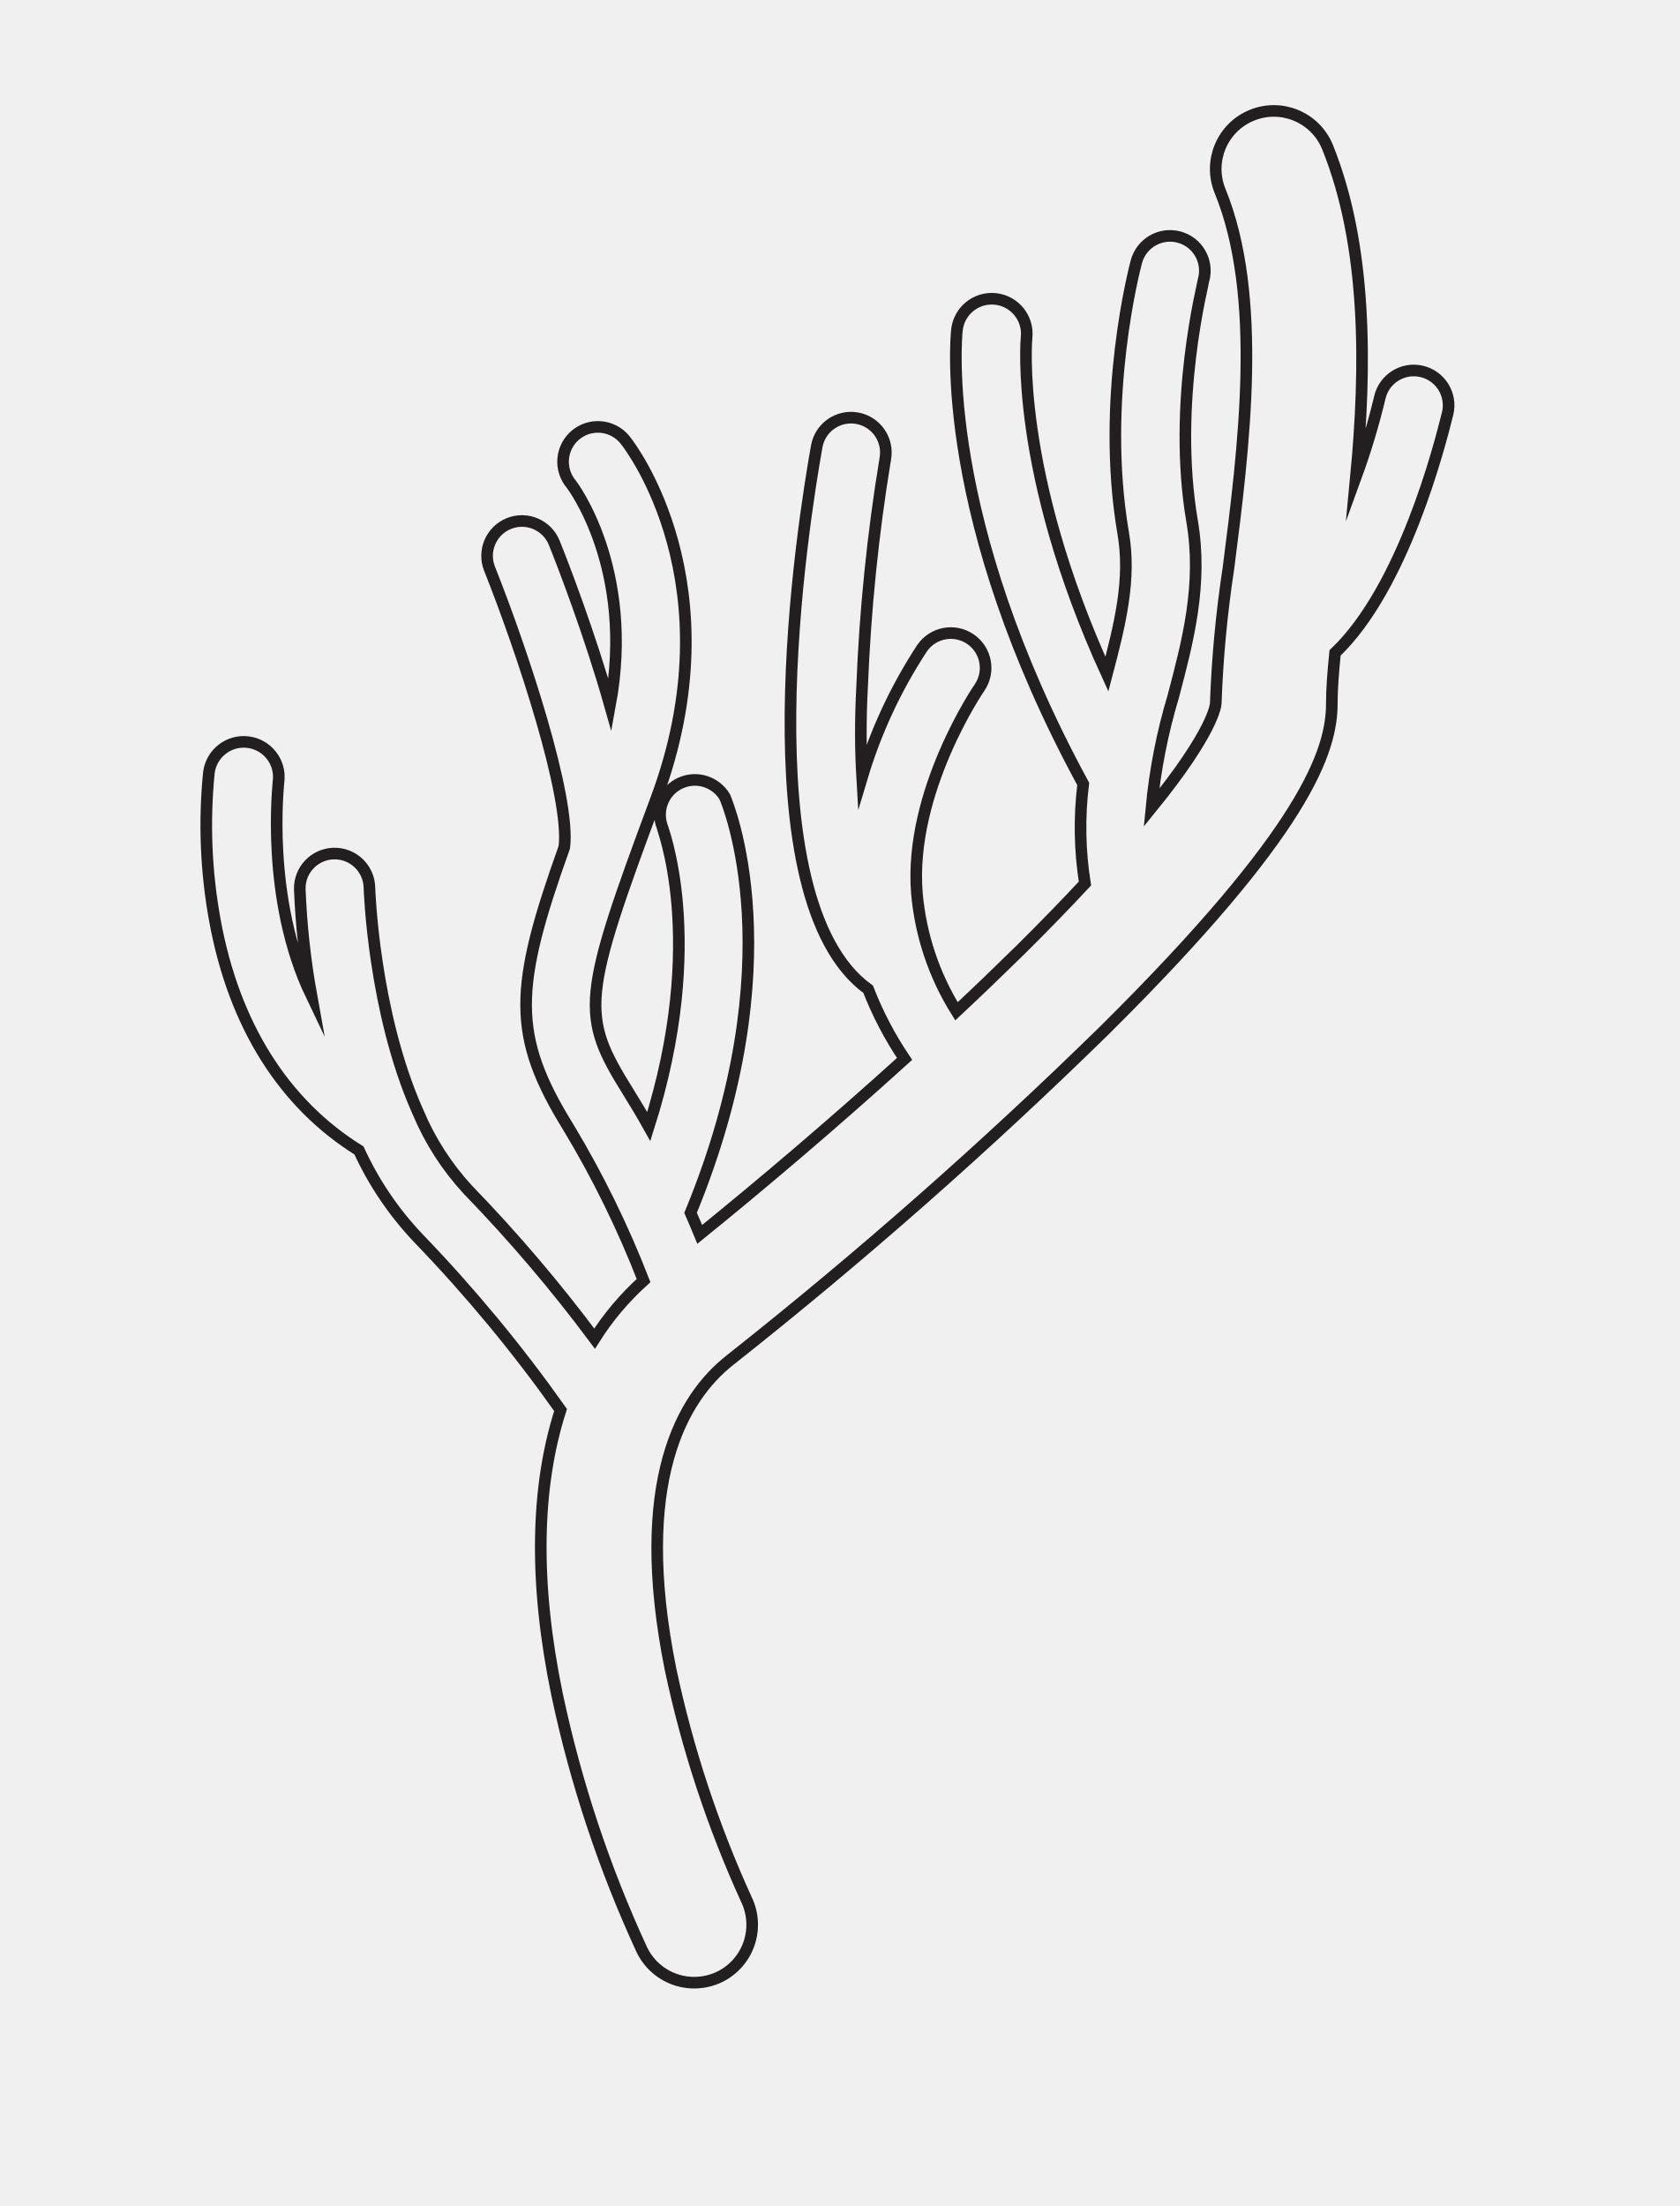
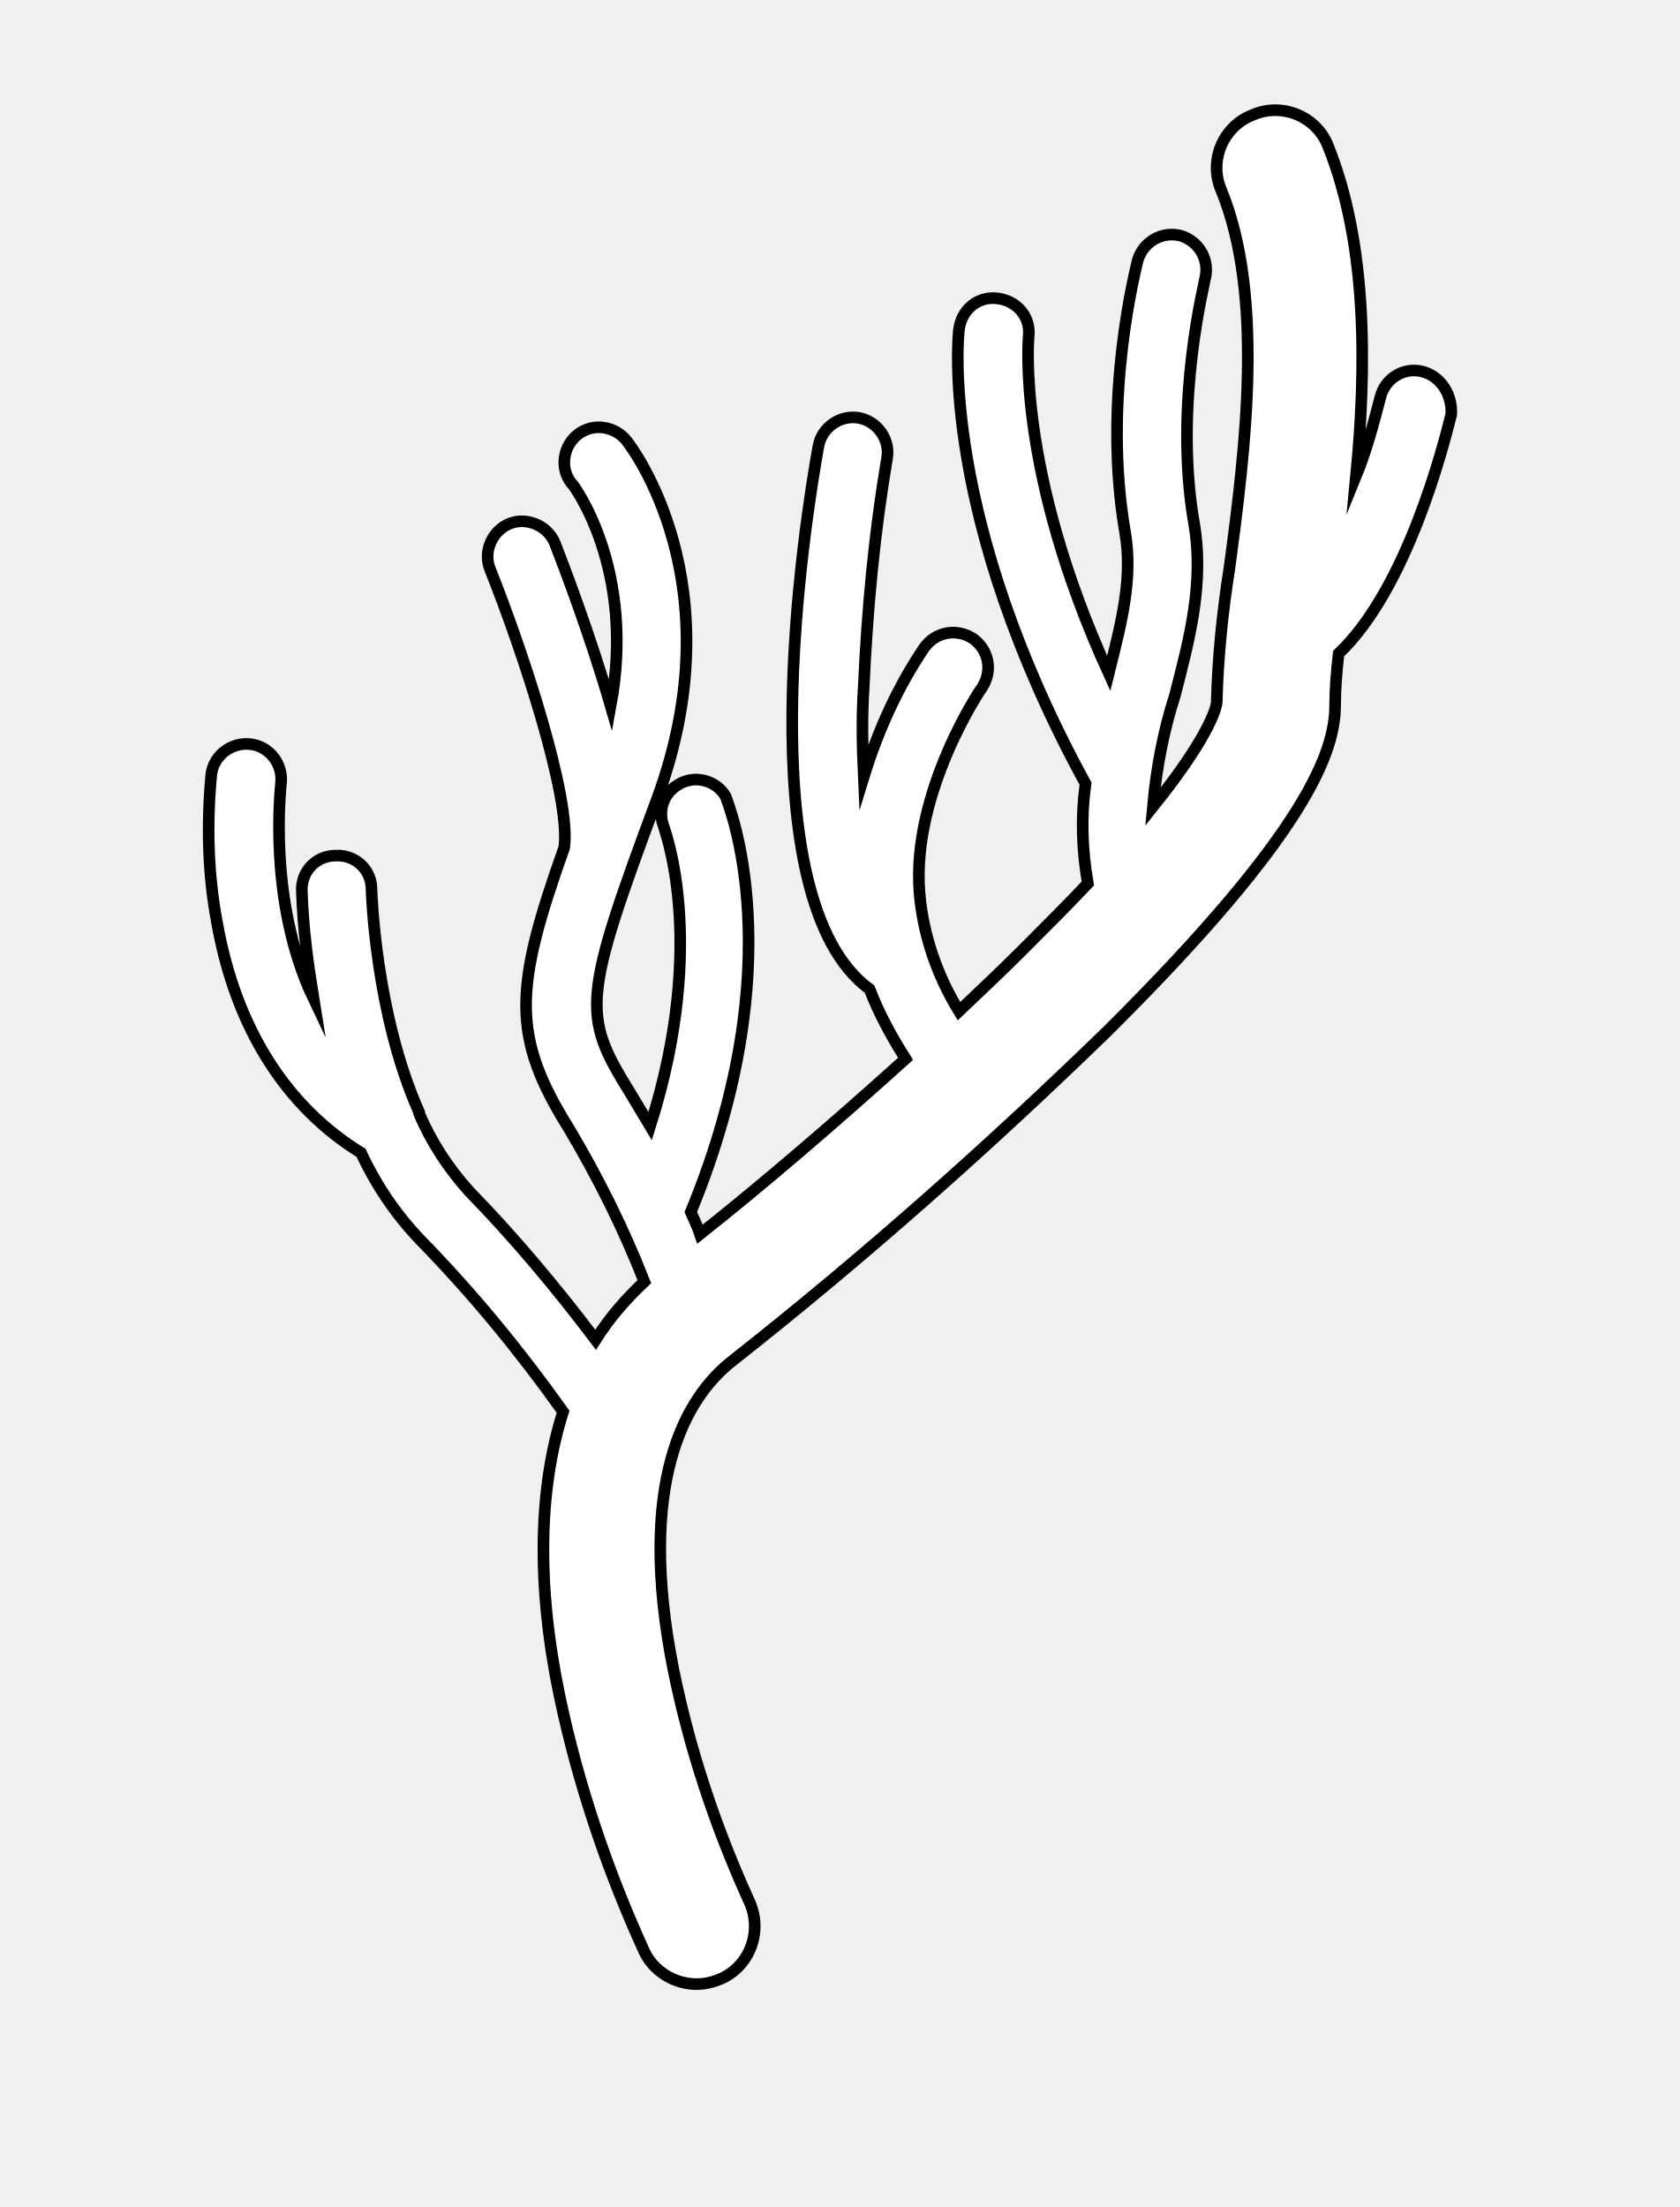
- <svg xmlns="http://www.w3.org/2000/svg" id="Layer_1" data-name="Layer 1" viewBox="0 0 144.73 190.06">
-   <defs>
-     <style>.cls-1{fill:none;stroke:#231f20;stroke-miterlimit:10;}</style>
-   </defs>
-   <path class="cls-1" d="M122.5,32a3,3,0,0,0-3.61,2.23,62.69,62.69,0,0,1-2.06,6.85c.89-9.34,1-19.85-2.45-28.41a5,5,0,0,0-9.26,3.78c3.72,9.1,2.06,22.09.72,32.53a100.85,100.85,0,0,0-1.09,11.62c0,.13-.18,2.41-5.54,9A49.6,49.6,0,0,1,101.09,60c1.25-4.74,2.55-9.65,1.62-15.11-1.74-10.18,1-20.61,1-20.79a3,3,0,0,0-5.8-1.55c-.13.48-3.11,11.81-1.14,23.35.7,4-.26,7.84-1.4,12.18-8-17.5-6.93-28.92-6.92-29a3,3,0,0,0-6-.65c-.07.66-1.6,16.15,10.88,39.11a30.69,30.69,0,0,0,.15,8.58c-1.61,1.73-3.46,3.64-5.58,5.74-1.78,1.75-3.62,3.52-5.49,5.27a23,23,0,0,1-3.41-10.18c-.71-8.73,5.32-17.61,5.39-17.7a3,3,0,0,0-4.94-3.41,42.41,42.41,0,0,0-5.17,11.1c-.13-2.22-.16-4.79,0-7.79a158.94,158.94,0,0,1,2-19.64,3,3,0,0,0-5.91-1.05c-1.18,6.59-6.33,39,4.43,46.77a30.39,30.39,0,0,0,3.14,6c-6.2,5.62-12.45,10.91-17.65,15.12-.24-.59-.51-1.21-.79-1.86,8.91-21.63,3.2-35.25,2.95-35.83A3,3,0,0,0,57,71.06c0,.11,4,9.93-1.1,26-.56-1-1.16-2-1.78-3-4.13-6.62-4-8,2.42-25.24C63.39,50.37,54.32,38.48,53.93,38a3,3,0,1,0-4.72,3.7c.07.08,5.54,7.27,3.35,19.08-1.75-6.18-4.07-12.19-4.8-14A3,3,0,1,0,42.18,49c2.79,7,7,19.67,6.44,24C44.28,85.14,44.06,89.2,49,97.17a85.62,85.62,0,0,1,6.45,13.16,24.06,24.06,0,0,0-4.22,5,130.16,130.16,0,0,0-10.91-12.82A22.94,22.94,0,0,1,36,95.78a1.17,1.17,0,0,1-.05-.11c-3.77-8.53-4.12-19.07-4.12-19.21a3,3,0,0,0-3.08-2.92,3,3,0,0,0-2.92,3.08,66.05,66.05,0,0,0,1,9.15C22.82,77.4,24,67.51,24,67.32A3,3,0,0,0,18,66.56a45.43,45.43,0,0,0,.52,12.76c1.65,9,5.93,15.77,12.41,19.8a27.82,27.82,0,0,0,5.09,7.53,126.84,126.84,0,0,1,12.28,14.83C46.16,128.12,46,136.36,48,146a103.58,103.58,0,0,0,7.31,22,5,5,0,0,0,4.5,2.82,5.08,5.08,0,0,0,2.17-.49,5,5,0,0,0,2.33-6.68,95.47,95.47,0,0,1-6.54-19.85c-3.24-16.13,1-23.37,5.13-26.62A405.68,405.68,0,0,0,95.18,88.75c17.35-17.2,19.57-24.07,19.57-28.13,0-1.22.11-2.69.28-4.37,5.89-5.61,9-17.81,9.7-20.63A3,3,0,0,0,122.5,32Z" />
+ <svg xmlns="http://www.w3.org/2000/svg" version="1.1" id="Layer_1" x="0px" y="0px" viewBox="0 0 144.7 190.1" style="enable-background:new 0 0 144.7 190.1;" xml:space="preserve">
+   <style type="text/css">
+ 	.st0{fill:#FFFFFF;stroke:#000000;stroke-miterlimit:10;}
+ </style>
+   <path class="st0" d="M122.5,32c-1.6-0.4-3.2,0.6-3.6,2.2c0,0,0,0,0,0c-0.6,2.3-1.2,4.6-2.1,6.8c0.9-9.3,1-19.9-2.4-28.4  c-1-2.6-4-3.8-6.5-2.7c-2.6,1-3.8,4-2.7,6.5c3.7,9.1,2.1,22.1,0.7,32.5c-0.6,3.8-1,7.7-1.1,11.6c0,0.1-0.2,2.4-5.5,9  c0.3-3.3,0.9-6.5,1.9-9.6c1.2-4.7,2.6-9.7,1.6-15.1c-1.7-10.2,1-20.6,1-20.8c0.4-1.6-0.5-3.2-2.1-3.7c-1.6-0.4-3.2,0.5-3.7,2.1l0,0  c-0.1,0.5-3.1,11.8-1.1,23.4c0.7,4-0.3,7.8-1.4,12.2c-8-17.5-6.9-28.9-6.9-29c0.2-1.7-1-3.1-2.7-3.3c-1.7-0.2-3.1,1-3.3,2.7l0,0  c-0.1,0.7-1.6,16.2,10.9,39.1c-0.4,2.9-0.3,5.7,0.2,8.6c-1.6,1.7-3.5,3.6-5.6,5.7c-1.8,1.8-3.6,3.5-5.5,5.3  c-1.9-3.1-3.1-6.6-3.4-10.2c-0.7-8.7,5.3-17.6,5.4-17.7c0.9-1.4,0.6-3.2-0.8-4.2c-1.4-0.9-3.2-0.6-4.2,0.8c-2.3,3.4-4,7.2-5.2,11.1  c-0.1-2.2-0.2-4.8,0-7.8c0.3-6.6,0.9-13.1,2-19.6c0.3-1.6-0.8-3.2-2.4-3.5c-1.6-0.3-3.2,0.8-3.5,2.4c-1.2,6.6-6.3,39,4.4,46.8  c0.8,2.1,1.9,4.1,3.1,6c-6.2,5.6-12.4,10.9-17.7,15.1c-0.2-0.6-0.5-1.2-0.8-1.9c8.9-21.6,3.2-35.2,3-35.8c-0.8-1.4-2.7-1.9-4.1-1  c-1.2,0.7-1.7,2.1-1.3,3.4c0,0.1,4,9.9-1.1,26c-0.6-1-1.2-2-1.8-3c-4.1-6.6-4-8,2.4-25.2c6.8-18.5-2.2-30.3-2.6-30.8  c-1-1.3-2.9-1.6-4.2-0.6c-1.3,1-1.6,2.9-0.6,4.2c0,0,0.1,0.1,0.1,0.1c0.1,0.1,5.5,7.3,3.3,19.1c-1.8-6.2-4.1-12.2-4.8-14  c-0.6-1.5-2.4-2.3-3.9-1.7c-1.5,0.6-2.3,2.4-1.7,3.9c2.8,7,7,19.7,6.4,24c-4.3,12.1-4.6,16.2,0.4,24.2c2.5,4.2,4.7,8.6,6.5,13.2  c-1.6,1.5-3,3.1-4.2,5c-3.4-4.5-7-8.8-10.9-12.8c-1.8-2-3.3-4.3-4.3-6.7c0,0,0-0.1,0-0.1c-3.8-8.5-4.1-19.1-4.1-19.2  c0-1.7-1.4-3-3.1-2.9c0,0,0,0,0,0c-1.7,0-3,1.4-2.9,3.1c0,0,0,0,0,0c0.1,3.1,0.5,6.1,1,9.2c-4-8.4-2.8-18.3-2.8-18.5  c0.2-1.7-1-3.2-2.6-3.4c-1.7-0.2-3.2,1-3.4,2.6l0,0c-0.4,4.3-0.3,8.6,0.5,12.8c1.6,9,5.9,15.8,12.4,19.8c1.3,2.8,3,5.3,5.1,7.5  c4.5,4.6,8.6,9.6,12.3,14.8c-2.1,6.6-2.3,14.9-0.3,24.5c1.6,7.6,4.1,15,7.3,22c0.8,1.7,2.6,2.8,4.5,2.8c0.8,0,1.5-0.2,2.2-0.5  c2.5-1.2,3.5-4.2,2.3-6.7c0,0,0,0,0,0c-2.9-6.4-5.1-13-6.5-19.9c-3.2-16.1,1-23.4,5.1-26.6c11.3-8.9,22-18.4,32.3-28.4  c17.3-17.2,19.6-24.1,19.6-28.1c0-1.2,0.1-2.7,0.3-4.4c5.9-5.6,9-17.8,9.7-20.6C125.1,34,124.1,32.4,122.5,32  C122.5,32,122.5,32,122.5,32z" />
</svg>
